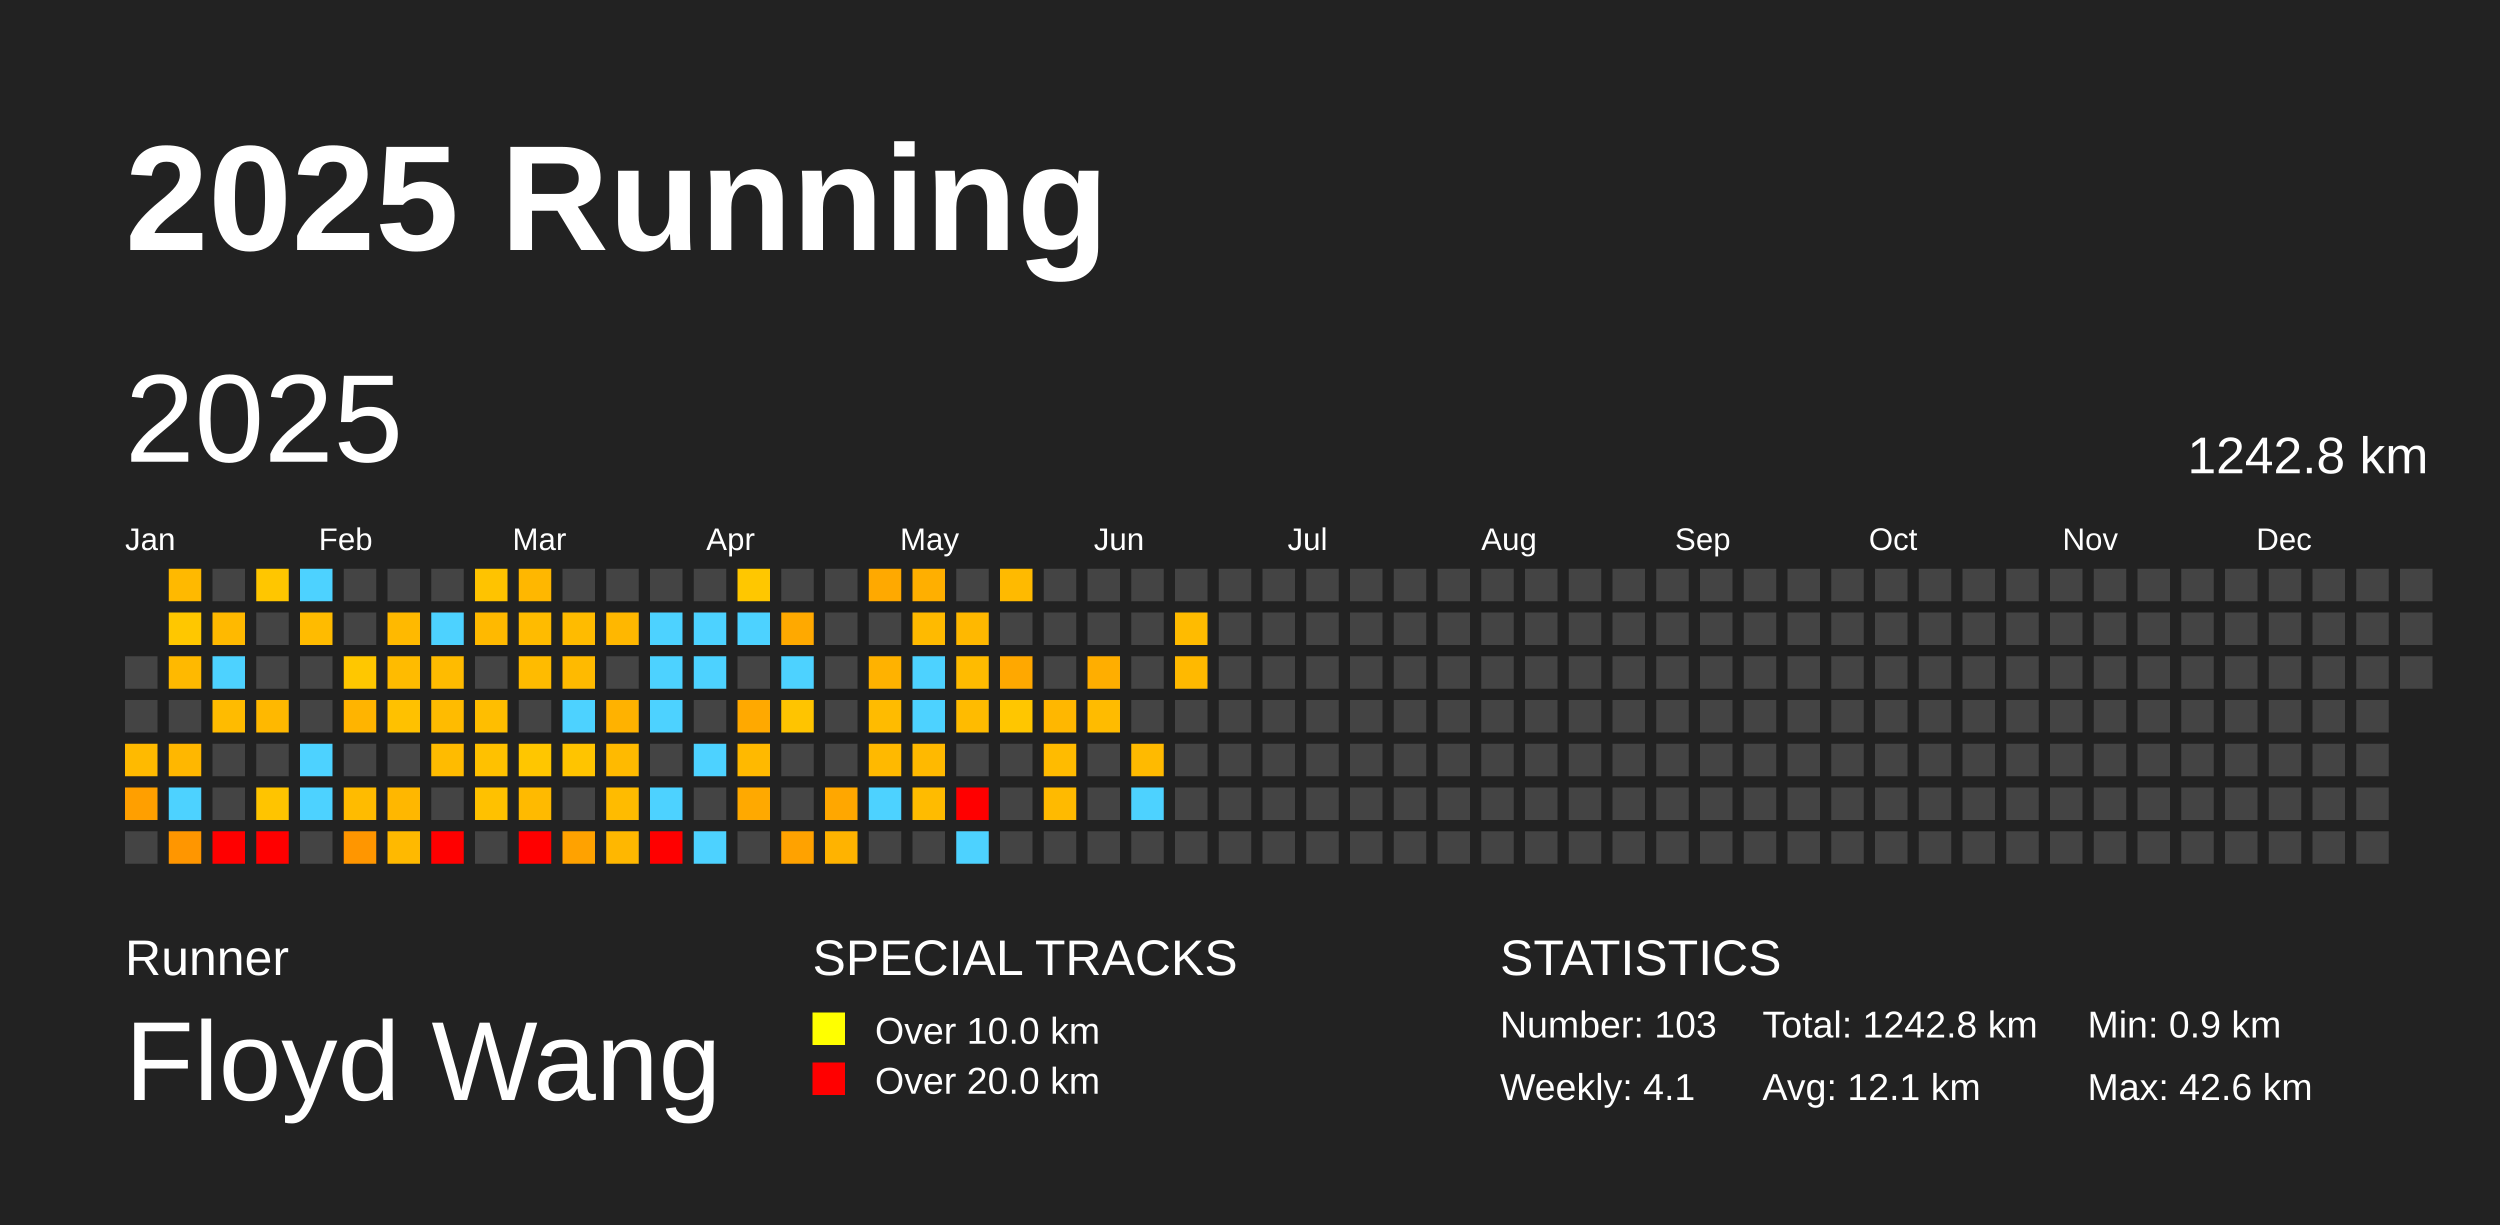
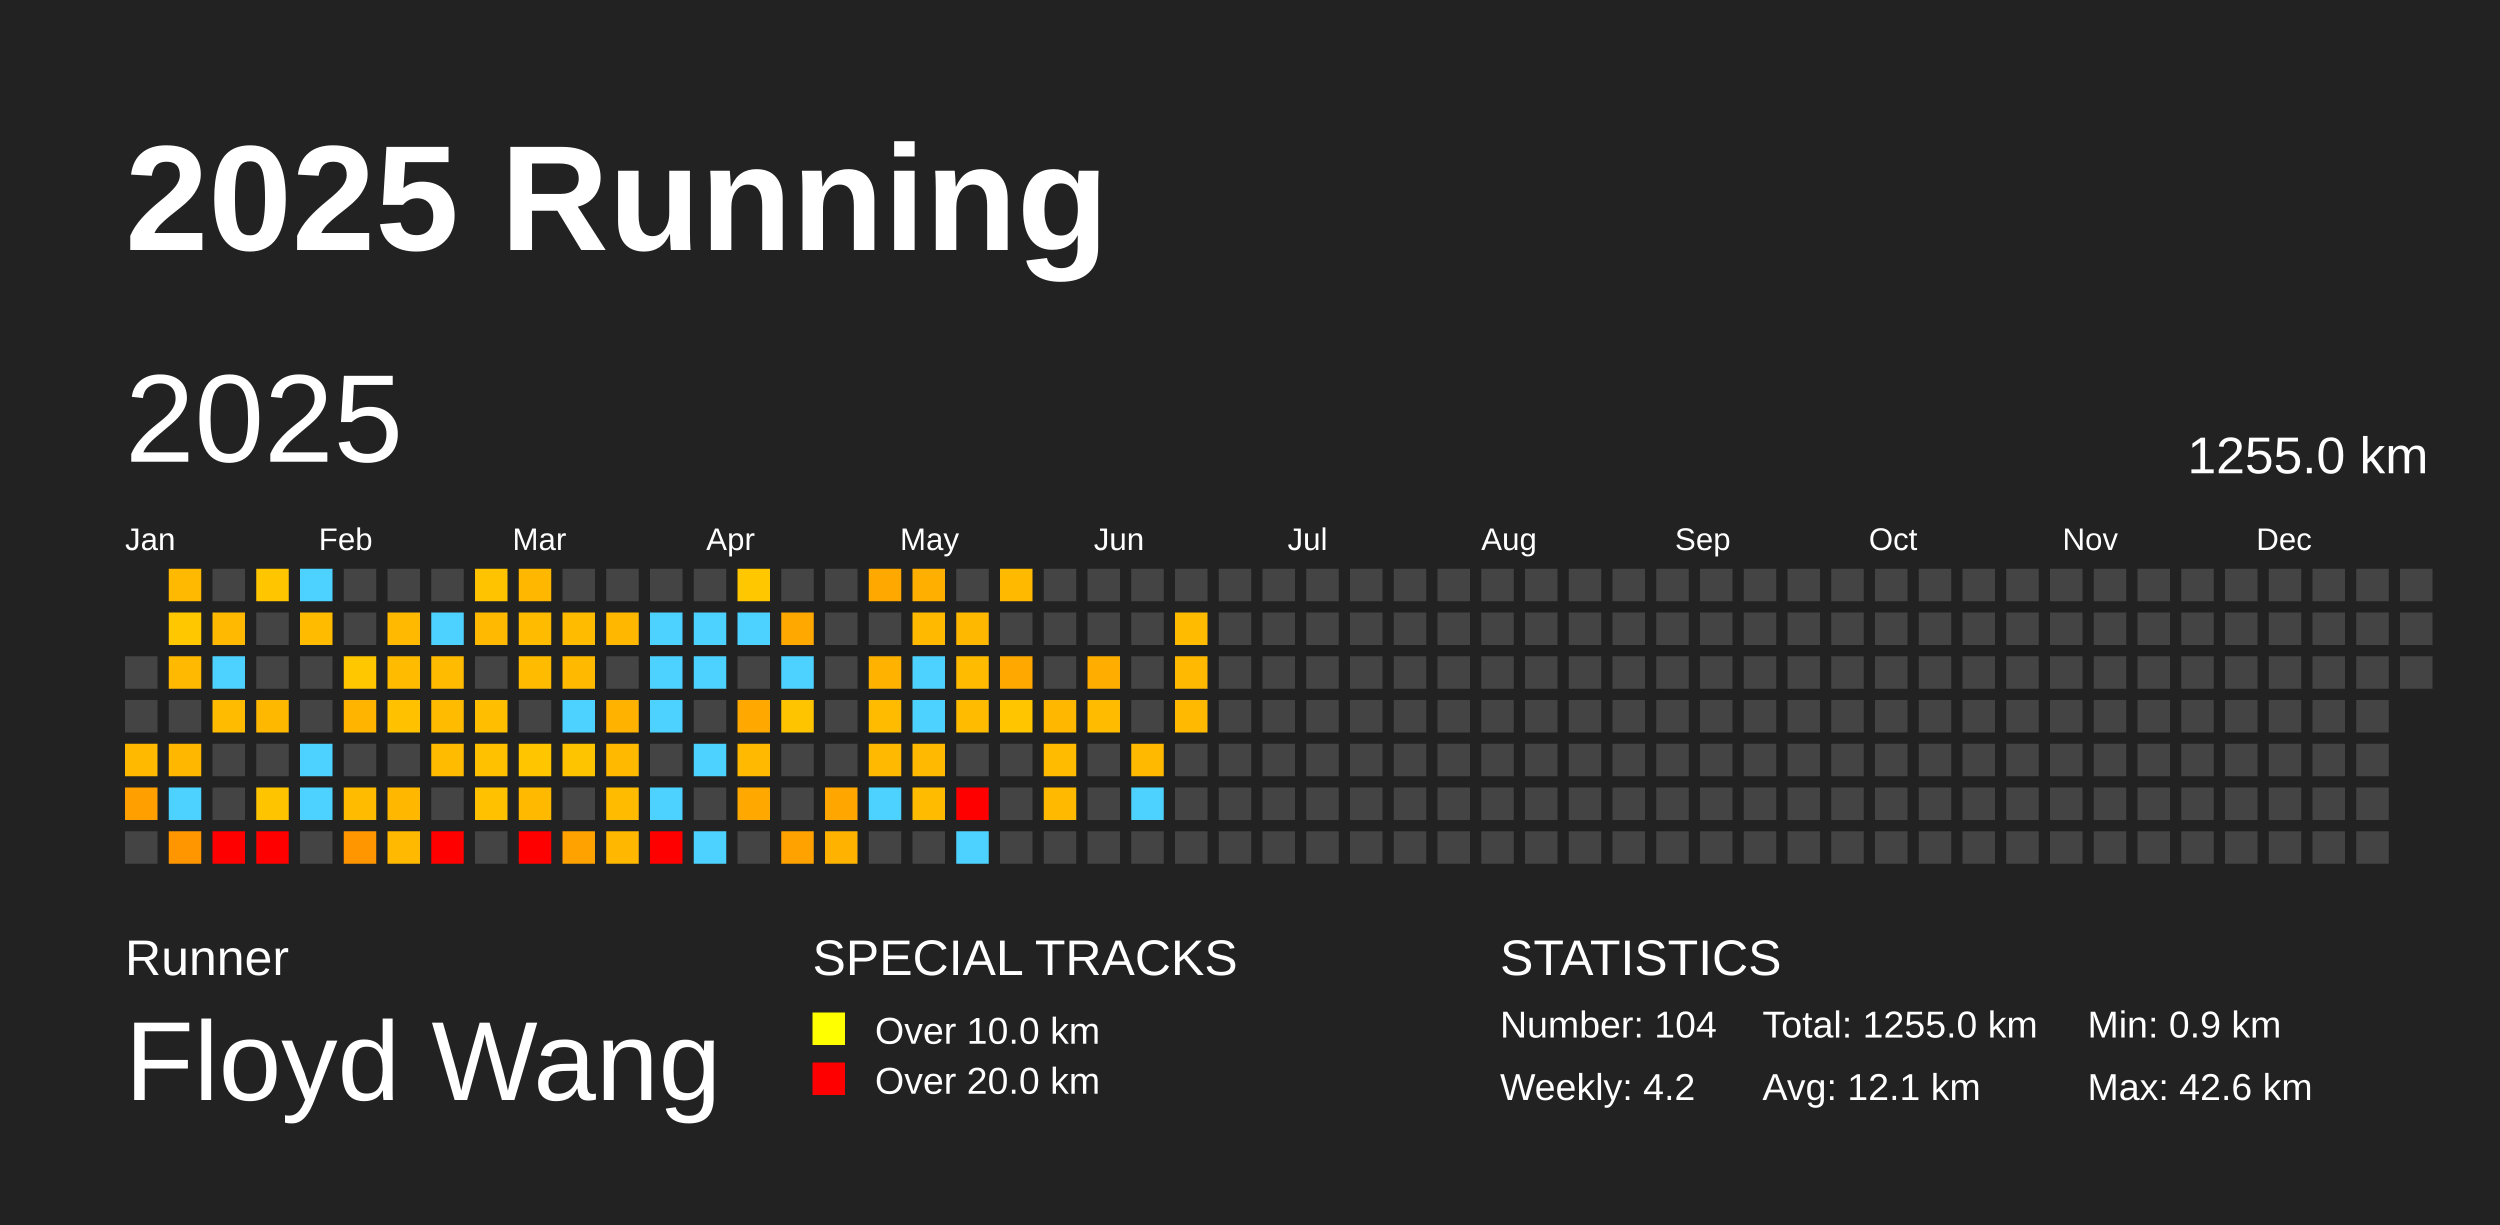
<svg xmlns="http://www.w3.org/2000/svg" baseProfile="full" height="98mm" version="1.1" viewBox="0,0,200,98" width="200mm">
  <defs />
  <rect fill="#222222" height="98" width="200" x="0" y="0" />
  <text fill="#FFFFFF" style="font-size:12px; font-family:Arial; font-weight:bold;" x="10" y="20">2025 Running</text>
  <text fill="#FFFFFF" style="font-size:4px; font-family:Arial" x="10" y="78">Runner</text>
  <text fill="#FFFFFF" style="font-size:9px; font-family:Arial" x="10" y="88">Floyd Wang</text>
  <text fill="#FFFFFF" style="font-size:4px; font-family:Arial" x="65" y="78">SPECIAL TRACKS</text>
  <rect fill="yellow" height="2.6" width="2.6" x="65" y="81" />
  <text fill="#FFFFFF" style="font-size:3px; font-family:Arial" x="70" y="83.5">Over 10.0 km</text>
  <rect fill="red" height="2.6" width="2.6" x="65" y="85" />
  <text fill="#FFFFFF" style="font-size:3px; font-family:Arial" x="70" y="87.5">Over 20.0 km</text>
  <text fill="#FFFFFF" style="font-size:4px; font-family:Arial" x="120" y="78">STATISTICS</text>
-   <text fill="#FFFFFF" style="font-size:3px; font-family:Arial" x="120" y="83">Number: 103</text>
-   <text fill="#FFFFFF" style="font-size:3px; font-family:Arial" x="120" y="88">Weekly: 4.1</text>
-   <text fill="#FFFFFF" style="font-size:3px; font-family:Arial" x="141" y="83">Total: 1242.8 km</text>
+   <text fill="#FFFFFF" style="font-size:3px; font-family:Arial" x="120" y="83">Number: 104</text>
+   <text fill="#FFFFFF" style="font-size:3px; font-family:Arial" x="120" y="88">Weekly: 4.2</text>
+   <text fill="#FFFFFF" style="font-size:3px; font-family:Arial" x="141" y="83">Total: 1255.0 km</text>
  <text fill="#FFFFFF" style="font-size:3px; font-family:Arial" x="141" y="88">Avg: 12.1 km</text>
  <text fill="#FFFFFF" style="font-size:3px; font-family:Arial" x="167" y="83">Min: 0.9 km</text>
  <text fill="#FFFFFF" style="font-size:3px; font-family:Arial" x="167" y="88">Max: 42.6 km</text>
  <text dominant-baseline="hanging" fill="#FFFFFF" style="font-size:10.0px; font-family:Arial;" x="10" y="30">2025</text>
-   <text dominant-baseline="hanging" fill="#FFFFFF" style="font-size:4.125px; font-family:Arial;" x="175" y="35">1242.8 km</text>
+   <text dominant-baseline="hanging" fill="#FFFFFF" style="font-size:4.125px; font-family:Arial;" x="175" y="35">1255.0 km</text>
  <text fill="#FFFFFF" style="font-size:2.5px; font-family:Arial" x="10.0" y="44">Jan</text>
  <text fill="#FFFFFF" style="font-size:2.5px; font-family:Arial" x="25.5" y="44">Feb</text>
  <text fill="#FFFFFF" style="font-size:2.5px; font-family:Arial" x="41.0" y="44">Mar</text>
  <text fill="#FFFFFF" style="font-size:2.5px; font-family:Arial" x="56.5" y="44">Apr</text>
  <text fill="#FFFFFF" style="font-size:2.5px; font-family:Arial" x="72.0" y="44">May</text>
  <text fill="#FFFFFF" style="font-size:2.5px; font-family:Arial" x="87.5" y="44">Jun</text>
  <text fill="#FFFFFF" style="font-size:2.5px; font-family:Arial" x="103.0" y="44">Jul</text>
  <text fill="#FFFFFF" style="font-size:2.5px; font-family:Arial" x="118.5" y="44">Aug</text>
  <text fill="#FFFFFF" style="font-size:2.5px; font-family:Arial" x="134.0" y="44">Sep</text>
  <text fill="#FFFFFF" style="font-size:2.5px; font-family:Arial" x="149.5" y="44">Oct</text>
  <text fill="#FFFFFF" style="font-size:2.5px; font-family:Arial" x="165.0" y="44">Nov</text>
  <text fill="#FFFFFF" style="font-size:2.5px; font-family:Arial" x="180.5" y="44">Dec</text>
  <rect fill="#444444" height="2.6" width="2.6" x="10.0" y="52.5" />
  <rect fill="#444444" height="2.6" width="2.6" x="10.0" y="56.0" />
  <rect fill="#ffba00" height="2.6" width="2.6" x="10.0" y="59.5" />
  <rect fill="#ff9f00" height="2.6" width="2.6" x="10.0" y="63.0" />
  <rect fill="#444444" height="2.6" width="2.6" x="10.0" y="66.5" />
  <rect fill="#ffb900" height="2.6" width="2.6" x="13.5" y="45.5" />
  <rect fill="#ffc700" height="2.6" width="2.6" x="13.5" y="49.0" />
  <rect fill="#ffb900" height="2.6" width="2.6" x="13.5" y="52.5" />
  <rect fill="#444444" height="2.6" width="2.6" x="13.5" y="56.0" />
  <rect fill="#ffb700" height="2.6" width="2.6" x="13.5" y="59.5" />
  <rect fill="#4dd2ff" height="2.6" width="2.6" x="13.5" y="63.0" />
  <rect fill="#ff9600" height="2.6" width="2.6" x="13.5" y="66.5" />
  <rect fill="#444444" height="2.6" width="2.6" x="17.0" y="45.5" />
  <rect fill="#ffb900" height="2.6" width="2.6" x="17.0" y="49.0" />
  <rect fill="#4dd2ff" height="2.6" width="2.6" x="17.0" y="52.5" />
  <rect fill="#ffbb00" height="2.6" width="2.6" x="17.0" y="56.0" />
  <rect fill="#444444" height="2.6" width="2.6" x="17.0" y="59.5" />
  <rect fill="#444444" height="2.6" width="2.6" x="17.0" y="63.0" />
  <rect fill="red" height="2.6" width="2.6" x="17.0" y="66.5" />
  <rect fill="#ffc600" height="2.6" width="2.6" x="20.5" y="45.5" />
  <rect fill="#444444" height="2.6" width="2.6" x="20.5" y="49.0" />
  <rect fill="#444444" height="2.6" width="2.6" x="20.5" y="52.5" />
  <rect fill="#ffb800" height="2.6" width="2.6" x="20.5" y="56.0" />
  <rect fill="#444444" height="2.6" width="2.6" x="20.5" y="59.5" />
  <rect fill="#ffc400" height="2.6" width="2.6" x="20.5" y="63.0" />
  <rect fill="red" height="2.6" width="2.6" x="20.5" y="66.5" />
  <rect fill="#4dd2ff" height="2.6" width="2.6" x="24.0" y="45.5" />
  <rect fill="#ffbb00" height="2.6" width="2.6" x="24.0" y="49.0" />
  <rect fill="#444444" height="2.6" width="2.6" x="24.0" y="52.5" />
  <rect fill="#444444" height="2.6" width="2.6" x="24.0" y="56.0" />
  <rect fill="#4dd2ff" height="2.6" width="2.6" x="24.0" y="59.5" />
  <rect fill="#4dd2ff" height="2.6" width="2.6" x="24.0" y="63.0" />
  <rect fill="#444444" height="2.6" width="2.6" x="24.0" y="66.5" />
  <rect fill="#444444" height="2.6" width="2.6" x="27.5" y="45.5" />
  <rect fill="#444444" height="2.6" width="2.6" x="27.5" y="49.0" />
  <rect fill="#ffc700" height="2.6" width="2.6" x="27.5" y="52.5" />
  <rect fill="#ffb400" height="2.6" width="2.6" x="27.5" y="56.0" />
  <rect fill="#444444" height="2.6" width="2.6" x="27.5" y="59.5" />
  <rect fill="#ffbb00" height="2.6" width="2.6" x="27.5" y="63.0" />
  <rect fill="#ff9600" height="2.6" width="2.6" x="27.5" y="66.5" />
  <rect fill="#444444" height="2.6" width="2.6" x="31.0" y="45.5" />
  <rect fill="#ffb900" height="2.6" width="2.6" x="31.0" y="49.0" />
  <rect fill="#ffbb00" height="2.6" width="2.6" x="31.0" y="52.5" />
  <rect fill="#ffc100" height="2.6" width="2.6" x="31.0" y="56.0" />
  <rect fill="#444444" height="2.6" width="2.6" x="31.0" y="59.5" />
  <rect fill="#ffb700" height="2.6" width="2.6" x="31.0" y="63.0" />
  <rect fill="#ffb900" height="2.6" width="2.6" x="31.0" y="66.5" />
  <rect fill="#444444" height="2.6" width="2.6" x="34.5" y="45.5" />
  <rect fill="#4dd2ff" height="2.6" width="2.6" x="34.5" y="49.0" />
  <rect fill="#ffbb00" height="2.6" width="2.6" x="34.5" y="52.5" />
  <rect fill="#ffbb00" height="2.6" width="2.6" x="34.5" y="56.0" />
  <rect fill="#ffbb00" height="2.6" width="2.6" x="34.5" y="59.5" />
  <rect fill="#444444" height="2.6" width="2.6" x="34.5" y="63.0" />
  <rect fill="red" height="2.6" width="2.6" x="34.5" y="66.5" />
  <rect fill="#ffc300" height="2.6" width="2.6" x="38.0" y="45.5" />
  <rect fill="#ffb900" height="2.6" width="2.6" x="38.0" y="49.0" />
  <rect fill="#444444" height="2.6" width="2.6" x="38.0" y="52.5" />
  <rect fill="#ffbe00" height="2.6" width="2.6" x="38.0" y="56.0" />
  <rect fill="#ffc100" height="2.6" width="2.6" x="38.0" y="59.5" />
  <rect fill="#ffc100" height="2.6" width="2.6" x="38.0" y="63.0" />
  <rect fill="#444444" height="2.6" width="2.6" x="38.0" y="66.5" />
  <rect fill="#ffb700" height="2.6" width="2.6" x="41.5" y="45.5" />
  <rect fill="#ffbb00" height="2.6" width="2.6" x="41.5" y="49.0" />
  <rect fill="#ffbb00" height="2.6" width="2.6" x="41.5" y="52.5" />
  <rect fill="#444444" height="2.6" width="2.6" x="41.5" y="56.0" />
  <rect fill="#ffc600" height="2.6" width="2.6" x="41.5" y="59.5" />
  <rect fill="#ffba00" height="2.6" width="2.6" x="41.5" y="63.0" />
  <rect fill="red" height="2.6" width="2.6" x="41.5" y="66.5" />
  <rect fill="#444444" height="2.6" width="2.6" x="45.0" y="45.5" />
  <rect fill="#ffbb00" height="2.6" width="2.6" x="45.0" y="49.0" />
  <rect fill="#ffba00" height="2.6" width="2.6" x="45.0" y="52.5" />
  <rect fill="#4dd2ff" height="2.6" width="2.6" x="45.0" y="56.0" />
  <rect fill="#ffc400" height="2.6" width="2.6" x="45.0" y="59.5" />
  <rect fill="#444444" height="2.6" width="2.6" x="45.0" y="63.0" />
  <rect fill="#ffa200" height="2.6" width="2.6" x="45.0" y="66.5" />
  <rect fill="#444444" height="2.6" width="2.6" x="48.5" y="45.5" />
  <rect fill="#ffb700" height="2.6" width="2.6" x="48.5" y="49.0" />
  <rect fill="#444444" height="2.6" width="2.6" x="48.5" y="52.5" />
  <rect fill="#ffb200" height="2.6" width="2.6" x="48.5" y="56.0" />
  <rect fill="#ffba00" height="2.6" width="2.6" x="48.5" y="59.5" />
  <rect fill="#ffbb00" height="2.6" width="2.6" x="48.5" y="63.0" />
  <rect fill="#ffb700" height="2.6" width="2.6" x="48.5" y="66.5" />
  <rect fill="#444444" height="2.6" width="2.6" x="52.0" y="45.5" />
  <rect fill="#4dd2ff" height="2.6" width="2.6" x="52.0" y="49.0" />
  <rect fill="#4dd2ff" height="2.6" width="2.6" x="52.0" y="52.5" />
  <rect fill="#4dd2ff" height="2.6" width="2.6" x="52.0" y="56.0" />
  <rect fill="#444444" height="2.6" width="2.6" x="52.0" y="59.5" />
  <rect fill="#4dd2ff" height="2.6" width="2.6" x="52.0" y="63.0" />
  <rect fill="red" height="2.6" width="2.6" x="52.0" y="66.5" />
  <rect fill="#444444" height="2.6" width="2.6" x="55.5" y="45.5" />
  <rect fill="#4dd2ff" height="2.6" width="2.6" x="55.5" y="49.0" />
  <rect fill="#4dd2ff" height="2.6" width="2.6" x="55.5" y="52.5" />
  <rect fill="#444444" height="2.6" width="2.6" x="55.5" y="56.0" />
  <rect fill="#4dd2ff" height="2.6" width="2.6" x="55.5" y="59.5" />
  <rect fill="#444444" height="2.6" width="2.6" x="55.5" y="63.0" />
  <rect fill="#4dd2ff" height="2.6" width="2.6" x="55.5" y="66.5" />
  <rect fill="#ffc700" height="2.6" width="2.6" x="59.0" y="45.5" />
  <rect fill="#4dd2ff" height="2.6" width="2.6" x="59.0" y="49.0" />
  <rect fill="#444444" height="2.6" width="2.6" x="59.0" y="52.5" />
  <rect fill="#ffa900" height="2.6" width="2.6" x="59.0" y="56.0" />
  <rect fill="#ffb900" height="2.6" width="2.6" x="59.0" y="59.5" />
  <rect fill="#ffa900" height="2.6" width="2.6" x="59.0" y="63.0" />
  <rect fill="#444444" height="2.6" width="2.6" x="59.0" y="66.5" />
  <rect fill="#444444" height="2.6" width="2.6" x="62.5" y="45.5" />
  <rect fill="#ffa900" height="2.6" width="2.6" x="62.5" y="49.0" />
  <rect fill="#4dd2ff" height="2.6" width="2.6" x="62.5" y="52.5" />
  <rect fill="#ffc400" height="2.6" width="2.6" x="62.5" y="56.0" />
  <rect fill="#444444" height="2.6" width="2.6" x="62.5" y="59.5" />
  <rect fill="#444444" height="2.6" width="2.6" x="62.5" y="63.0" />
  <rect fill="#ffa200" height="2.6" width="2.6" x="62.5" y="66.5" />
  <rect fill="#444444" height="2.6" width="2.6" x="66.0" y="45.5" />
  <rect fill="#444444" height="2.6" width="2.6" x="66.0" y="49.0" />
  <rect fill="#444444" height="2.6" width="2.6" x="66.0" y="52.5" />
  <rect fill="#444444" height="2.6" width="2.6" x="66.0" y="56.0" />
  <rect fill="#444444" height="2.6" width="2.6" x="66.0" y="59.5" />
  <rect fill="#ffa700" height="2.6" width="2.6" x="66.0" y="63.0" />
  <rect fill="#ffb300" height="2.6" width="2.6" x="66.0" y="66.5" />
  <rect fill="#ffa900" height="2.6" width="2.6" x="69.5" y="45.5" />
  <rect fill="#444444" height="2.6" width="2.6" x="69.5" y="49.0" />
  <rect fill="#ffb200" height="2.6" width="2.6" x="69.5" y="52.5" />
  <rect fill="#ffbb00" height="2.6" width="2.6" x="69.5" y="56.0" />
  <rect fill="#ffb900" height="2.6" width="2.6" x="69.5" y="59.5" />
  <rect fill="#4dd2ff" height="2.6" width="2.6" x="69.5" y="63.0" />
  <rect fill="#444444" height="2.6" width="2.6" x="69.5" y="66.5" />
  <rect fill="#ffaf00" height="2.6" width="2.6" x="73.0" y="45.5" />
  <rect fill="#ffba00" height="2.6" width="2.6" x="73.0" y="49.0" />
  <rect fill="#4dd2ff" height="2.6" width="2.6" x="73.0" y="52.5" />
  <rect fill="#4dd2ff" height="2.6" width="2.6" x="73.0" y="56.0" />
  <rect fill="#ffb900" height="2.6" width="2.6" x="73.0" y="59.5" />
  <rect fill="#ffbb00" height="2.6" width="2.6" x="73.0" y="63.0" />
  <rect fill="#444444" height="2.6" width="2.6" x="73.0" y="66.5" />
  <rect fill="#444444" height="2.6" width="2.6" x="76.5" y="45.5" />
  <rect fill="#ffb800" height="2.6" width="2.6" x="76.5" y="49.0" />
  <rect fill="#ffbb00" height="2.6" width="2.6" x="76.5" y="52.5" />
  <rect fill="#ffbb00" height="2.6" width="2.6" x="76.5" y="56.0" />
  <rect fill="#444444" height="2.6" width="2.6" x="76.5" y="59.5" />
  <rect fill="red" height="2.6" width="2.6" x="76.5" y="63.0" />
  <rect fill="#4dd2ff" height="2.6" width="2.6" x="76.5" y="66.5" />
  <rect fill="#ffba00" height="2.6" width="2.6" x="80.0" y="45.5" />
  <rect fill="#444444" height="2.6" width="2.6" x="80.0" y="49.0" />
  <rect fill="#ffa800" height="2.6" width="2.6" x="80.0" y="52.5" />
  <rect fill="#ffc600" height="2.6" width="2.6" x="80.0" y="56.0" />
  <rect fill="#444444" height="2.6" width="2.6" x="80.0" y="59.5" />
  <rect fill="#444444" height="2.6" width="2.6" x="80.0" y="63.0" />
  <rect fill="#444444" height="2.6" width="2.6" x="80.0" y="66.5" />
  <rect fill="#444444" height="2.6" width="2.6" x="83.5" y="45.5" />
  <rect fill="#444444" height="2.6" width="2.6" x="83.5" y="49.0" />
  <rect fill="#444444" height="2.6" width="2.6" x="83.5" y="52.5" />
  <rect fill="#ffb700" height="2.6" width="2.6" x="83.5" y="56.0" />
  <rect fill="#ffbb00" height="2.6" width="2.6" x="83.5" y="59.5" />
  <rect fill="#ffba00" height="2.6" width="2.6" x="83.5" y="63.0" />
  <rect fill="#444444" height="2.6" width="2.6" x="83.5" y="66.5" />
  <rect fill="#444444" height="2.6" width="2.6" x="87.0" y="45.5" />
  <rect fill="#444444" height="2.6" width="2.6" x="87.0" y="49.0" />
  <rect fill="#ffae00" height="2.6" width="2.6" x="87.0" y="52.5" />
  <rect fill="#ffbb00" height="2.6" width="2.6" x="87.0" y="56.0" />
  <rect fill="#444444" height="2.6" width="2.6" x="87.0" y="59.5" />
  <rect fill="#444444" height="2.6" width="2.6" x="87.0" y="63.0" />
  <rect fill="#444444" height="2.6" width="2.6" x="87.0" y="66.5" />
  <rect fill="#444444" height="2.6" width="2.6" x="90.5" y="45.5" />
  <rect fill="#444444" height="2.6" width="2.6" x="90.5" y="49.0" />
  <rect fill="#444444" height="2.6" width="2.6" x="90.5" y="52.5" />
  <rect fill="#444444" height="2.6" width="2.6" x="90.5" y="56.0" />
  <rect fill="#ffba00" height="2.6" width="2.6" x="90.5" y="59.5" />
  <rect fill="#4dd2ff" height="2.6" width="2.6" x="90.5" y="63.0" />
  <rect fill="#444444" height="2.6" width="2.6" x="90.5" y="66.5" />
  <rect fill="#444444" height="2.6" width="2.6" x="94.0" y="45.5" />
  <rect fill="#ffbb00" height="2.6" width="2.6" x="94.0" y="49.0" />
  <rect fill="#ffb900" height="2.6" width="2.6" x="94.0" y="52.5" />
-   <rect fill="#444444" height="2.6" width="2.6" x="94.0" y="56.0" />
+   <rect fill="#ffb900" height="2.6" width="2.6" x="94.0" y="56.0" />
  <rect fill="#444444" height="2.6" width="2.6" x="94.0" y="59.5" />
  <rect fill="#444444" height="2.6" width="2.6" x="94.0" y="63.0" />
  <rect fill="#444444" height="2.6" width="2.6" x="94.0" y="66.5" />
  <rect fill="#444444" height="2.6" width="2.6" x="97.5" y="45.5" />
  <rect fill="#444444" height="2.6" width="2.6" x="97.5" y="49.0" />
  <rect fill="#444444" height="2.6" width="2.6" x="97.5" y="52.5" />
  <rect fill="#444444" height="2.6" width="2.6" x="97.5" y="56.0" />
  <rect fill="#444444" height="2.6" width="2.6" x="97.5" y="59.5" />
  <rect fill="#444444" height="2.6" width="2.6" x="97.5" y="63.0" />
  <rect fill="#444444" height="2.6" width="2.6" x="97.5" y="66.5" />
  <rect fill="#444444" height="2.6" width="2.6" x="101.0" y="45.5" />
  <rect fill="#444444" height="2.6" width="2.6" x="101.0" y="49.0" />
  <rect fill="#444444" height="2.6" width="2.6" x="101.0" y="52.5" />
  <rect fill="#444444" height="2.6" width="2.6" x="101.0" y="56.0" />
  <rect fill="#444444" height="2.6" width="2.6" x="101.0" y="59.5" />
  <rect fill="#444444" height="2.6" width="2.6" x="101.0" y="63.0" />
  <rect fill="#444444" height="2.6" width="2.6" x="101.0" y="66.5" />
  <rect fill="#444444" height="2.6" width="2.6" x="104.5" y="45.5" />
  <rect fill="#444444" height="2.6" width="2.6" x="104.5" y="49.0" />
  <rect fill="#444444" height="2.6" width="2.6" x="104.5" y="52.5" />
  <rect fill="#444444" height="2.6" width="2.6" x="104.5" y="56.0" />
  <rect fill="#444444" height="2.6" width="2.6" x="104.5" y="59.5" />
  <rect fill="#444444" height="2.6" width="2.6" x="104.5" y="63.0" />
  <rect fill="#444444" height="2.6" width="2.6" x="104.5" y="66.5" />
  <rect fill="#444444" height="2.6" width="2.6" x="108.0" y="45.5" />
  <rect fill="#444444" height="2.6" width="2.6" x="108.0" y="49.0" />
  <rect fill="#444444" height="2.6" width="2.6" x="108.0" y="52.5" />
  <rect fill="#444444" height="2.6" width="2.6" x="108.0" y="56.0" />
  <rect fill="#444444" height="2.6" width="2.6" x="108.0" y="59.5" />
  <rect fill="#444444" height="2.6" width="2.6" x="108.0" y="63.0" />
  <rect fill="#444444" height="2.6" width="2.6" x="108.0" y="66.5" />
  <rect fill="#444444" height="2.6" width="2.6" x="111.5" y="45.5" />
  <rect fill="#444444" height="2.6" width="2.6" x="111.5" y="49.0" />
  <rect fill="#444444" height="2.6" width="2.6" x="111.5" y="52.5" />
  <rect fill="#444444" height="2.6" width="2.6" x="111.5" y="56.0" />
  <rect fill="#444444" height="2.6" width="2.6" x="111.5" y="59.5" />
  <rect fill="#444444" height="2.6" width="2.6" x="111.5" y="63.0" />
  <rect fill="#444444" height="2.6" width="2.6" x="111.5" y="66.5" />
  <rect fill="#444444" height="2.6" width="2.6" x="115.0" y="45.5" />
  <rect fill="#444444" height="2.6" width="2.6" x="115.0" y="49.0" />
  <rect fill="#444444" height="2.6" width="2.6" x="115.0" y="52.5" />
  <rect fill="#444444" height="2.6" width="2.6" x="115.0" y="56.0" />
  <rect fill="#444444" height="2.6" width="2.6" x="115.0" y="59.5" />
  <rect fill="#444444" height="2.6" width="2.6" x="115.0" y="63.0" />
  <rect fill="#444444" height="2.6" width="2.6" x="115.0" y="66.5" />
  <rect fill="#444444" height="2.6" width="2.6" x="118.5" y="45.5" />
  <rect fill="#444444" height="2.6" width="2.6" x="118.5" y="49.0" />
  <rect fill="#444444" height="2.6" width="2.6" x="118.5" y="52.5" />
  <rect fill="#444444" height="2.6" width="2.6" x="118.5" y="56.0" />
  <rect fill="#444444" height="2.6" width="2.6" x="118.5" y="59.5" />
  <rect fill="#444444" height="2.6" width="2.6" x="118.5" y="63.0" />
  <rect fill="#444444" height="2.6" width="2.6" x="118.5" y="66.5" />
  <rect fill="#444444" height="2.6" width="2.6" x="122.0" y="45.5" />
  <rect fill="#444444" height="2.6" width="2.6" x="122.0" y="49.0" />
  <rect fill="#444444" height="2.6" width="2.6" x="122.0" y="52.5" />
  <rect fill="#444444" height="2.6" width="2.6" x="122.0" y="56.0" />
  <rect fill="#444444" height="2.6" width="2.6" x="122.0" y="59.5" />
  <rect fill="#444444" height="2.6" width="2.6" x="122.0" y="63.0" />
  <rect fill="#444444" height="2.6" width="2.6" x="122.0" y="66.5" />
  <rect fill="#444444" height="2.6" width="2.6" x="125.5" y="45.5" />
  <rect fill="#444444" height="2.6" width="2.6" x="125.5" y="49.0" />
  <rect fill="#444444" height="2.6" width="2.6" x="125.5" y="52.5" />
  <rect fill="#444444" height="2.6" width="2.6" x="125.5" y="56.0" />
  <rect fill="#444444" height="2.6" width="2.6" x="125.5" y="59.5" />
  <rect fill="#444444" height="2.6" width="2.6" x="125.5" y="63.0" />
  <rect fill="#444444" height="2.6" width="2.6" x="125.5" y="66.5" />
  <rect fill="#444444" height="2.6" width="2.6" x="129.0" y="45.5" />
  <rect fill="#444444" height="2.6" width="2.6" x="129.0" y="49.0" />
  <rect fill="#444444" height="2.6" width="2.6" x="129.0" y="52.5" />
  <rect fill="#444444" height="2.6" width="2.6" x="129.0" y="56.0" />
  <rect fill="#444444" height="2.6" width="2.6" x="129.0" y="59.5" />
  <rect fill="#444444" height="2.6" width="2.6" x="129.0" y="63.0" />
  <rect fill="#444444" height="2.6" width="2.6" x="129.0" y="66.5" />
  <rect fill="#444444" height="2.6" width="2.6" x="132.5" y="45.5" />
  <rect fill="#444444" height="2.6" width="2.6" x="132.5" y="49.0" />
  <rect fill="#444444" height="2.6" width="2.6" x="132.5" y="52.5" />
  <rect fill="#444444" height="2.6" width="2.6" x="132.5" y="56.0" />
  <rect fill="#444444" height="2.6" width="2.6" x="132.5" y="59.5" />
  <rect fill="#444444" height="2.6" width="2.6" x="132.5" y="63.0" />
  <rect fill="#444444" height="2.6" width="2.6" x="132.5" y="66.5" />
  <rect fill="#444444" height="2.6" width="2.6" x="136.0" y="45.5" />
  <rect fill="#444444" height="2.6" width="2.6" x="136.0" y="49.0" />
  <rect fill="#444444" height="2.6" width="2.6" x="136.0" y="52.5" />
  <rect fill="#444444" height="2.6" width="2.6" x="136.0" y="56.0" />
  <rect fill="#444444" height="2.6" width="2.6" x="136.0" y="59.5" />
  <rect fill="#444444" height="2.6" width="2.6" x="136.0" y="63.0" />
  <rect fill="#444444" height="2.6" width="2.6" x="136.0" y="66.5" />
  <rect fill="#444444" height="2.6" width="2.6" x="139.5" y="45.5" />
  <rect fill="#444444" height="2.6" width="2.6" x="139.5" y="49.0" />
  <rect fill="#444444" height="2.6" width="2.6" x="139.5" y="52.5" />
  <rect fill="#444444" height="2.6" width="2.6" x="139.5" y="56.0" />
  <rect fill="#444444" height="2.6" width="2.6" x="139.5" y="59.5" />
  <rect fill="#444444" height="2.6" width="2.6" x="139.5" y="63.0" />
  <rect fill="#444444" height="2.6" width="2.6" x="139.5" y="66.5" />
  <rect fill="#444444" height="2.6" width="2.6" x="143.0" y="45.5" />
  <rect fill="#444444" height="2.6" width="2.6" x="143.0" y="49.0" />
  <rect fill="#444444" height="2.6" width="2.6" x="143.0" y="52.5" />
  <rect fill="#444444" height="2.6" width="2.6" x="143.0" y="56.0" />
  <rect fill="#444444" height="2.6" width="2.6" x="143.0" y="59.5" />
  <rect fill="#444444" height="2.6" width="2.6" x="143.0" y="63.0" />
  <rect fill="#444444" height="2.6" width="2.6" x="143.0" y="66.5" />
  <rect fill="#444444" height="2.6" width="2.6" x="146.5" y="45.5" />
  <rect fill="#444444" height="2.6" width="2.6" x="146.5" y="49.0" />
  <rect fill="#444444" height="2.6" width="2.6" x="146.5" y="52.5" />
  <rect fill="#444444" height="2.6" width="2.6" x="146.5" y="56.0" />
  <rect fill="#444444" height="2.6" width="2.6" x="146.5" y="59.5" />
  <rect fill="#444444" height="2.6" width="2.6" x="146.5" y="63.0" />
  <rect fill="#444444" height="2.6" width="2.6" x="146.5" y="66.5" />
  <rect fill="#444444" height="2.6" width="2.6" x="150.0" y="45.5" />
  <rect fill="#444444" height="2.6" width="2.6" x="150.0" y="49.0" />
  <rect fill="#444444" height="2.6" width="2.6" x="150.0" y="52.5" />
  <rect fill="#444444" height="2.6" width="2.6" x="150.0" y="56.0" />
  <rect fill="#444444" height="2.6" width="2.6" x="150.0" y="59.5" />
  <rect fill="#444444" height="2.6" width="2.6" x="150.0" y="63.0" />
  <rect fill="#444444" height="2.6" width="2.6" x="150.0" y="66.5" />
  <rect fill="#444444" height="2.6" width="2.6" x="153.5" y="45.5" />
  <rect fill="#444444" height="2.6" width="2.6" x="153.5" y="49.0" />
  <rect fill="#444444" height="2.6" width="2.6" x="153.5" y="52.5" />
  <rect fill="#444444" height="2.6" width="2.6" x="153.5" y="56.0" />
  <rect fill="#444444" height="2.6" width="2.6" x="153.5" y="59.5" />
  <rect fill="#444444" height="2.6" width="2.6" x="153.5" y="63.0" />
  <rect fill="#444444" height="2.6" width="2.6" x="153.5" y="66.5" />
  <rect fill="#444444" height="2.6" width="2.6" x="157.0" y="45.5" />
  <rect fill="#444444" height="2.6" width="2.6" x="157.0" y="49.0" />
  <rect fill="#444444" height="2.6" width="2.6" x="157.0" y="52.5" />
  <rect fill="#444444" height="2.6" width="2.6" x="157.0" y="56.0" />
  <rect fill="#444444" height="2.6" width="2.6" x="157.0" y="59.5" />
  <rect fill="#444444" height="2.6" width="2.6" x="157.0" y="63.0" />
  <rect fill="#444444" height="2.6" width="2.6" x="157.0" y="66.5" />
  <rect fill="#444444" height="2.6" width="2.6" x="160.5" y="45.5" />
  <rect fill="#444444" height="2.6" width="2.6" x="160.5" y="49.0" />
  <rect fill="#444444" height="2.6" width="2.6" x="160.5" y="52.5" />
  <rect fill="#444444" height="2.6" width="2.6" x="160.5" y="56.0" />
  <rect fill="#444444" height="2.6" width="2.6" x="160.5" y="59.5" />
  <rect fill="#444444" height="2.6" width="2.6" x="160.5" y="63.0" />
  <rect fill="#444444" height="2.6" width="2.6" x="160.5" y="66.5" />
  <rect fill="#444444" height="2.6" width="2.6" x="164.0" y="45.5" />
  <rect fill="#444444" height="2.6" width="2.6" x="164.0" y="49.0" />
  <rect fill="#444444" height="2.6" width="2.6" x="164.0" y="52.5" />
  <rect fill="#444444" height="2.6" width="2.6" x="164.0" y="56.0" />
  <rect fill="#444444" height="2.6" width="2.6" x="164.0" y="59.5" />
  <rect fill="#444444" height="2.6" width="2.6" x="164.0" y="63.0" />
  <rect fill="#444444" height="2.6" width="2.6" x="164.0" y="66.5" />
  <rect fill="#444444" height="2.6" width="2.6" x="167.5" y="45.5" />
  <rect fill="#444444" height="2.6" width="2.6" x="167.5" y="49.0" />
  <rect fill="#444444" height="2.6" width="2.6" x="167.5" y="52.5" />
  <rect fill="#444444" height="2.6" width="2.6" x="167.5" y="56.0" />
  <rect fill="#444444" height="2.6" width="2.6" x="167.5" y="59.5" />
  <rect fill="#444444" height="2.6" width="2.6" x="167.5" y="63.0" />
  <rect fill="#444444" height="2.6" width="2.6" x="167.5" y="66.5" />
  <rect fill="#444444" height="2.6" width="2.6" x="171.0" y="45.5" />
  <rect fill="#444444" height="2.6" width="2.6" x="171.0" y="49.0" />
  <rect fill="#444444" height="2.6" width="2.6" x="171.0" y="52.5" />
  <rect fill="#444444" height="2.6" width="2.6" x="171.0" y="56.0" />
  <rect fill="#444444" height="2.6" width="2.6" x="171.0" y="59.5" />
  <rect fill="#444444" height="2.6" width="2.6" x="171.0" y="63.0" />
  <rect fill="#444444" height="2.6" width="2.6" x="171.0" y="66.5" />
  <rect fill="#444444" height="2.6" width="2.6" x="174.5" y="45.5" />
  <rect fill="#444444" height="2.6" width="2.6" x="174.5" y="49.0" />
  <rect fill="#444444" height="2.6" width="2.6" x="174.5" y="52.5" />
  <rect fill="#444444" height="2.6" width="2.6" x="174.5" y="56.0" />
  <rect fill="#444444" height="2.6" width="2.6" x="174.5" y="59.5" />
  <rect fill="#444444" height="2.6" width="2.6" x="174.5" y="63.0" />
  <rect fill="#444444" height="2.6" width="2.6" x="174.5" y="66.5" />
  <rect fill="#444444" height="2.6" width="2.6" x="178.0" y="45.5" />
  <rect fill="#444444" height="2.6" width="2.6" x="178.0" y="49.0" />
  <rect fill="#444444" height="2.6" width="2.6" x="178.0" y="52.5" />
  <rect fill="#444444" height="2.6" width="2.6" x="178.0" y="56.0" />
  <rect fill="#444444" height="2.6" width="2.6" x="178.0" y="59.5" />
  <rect fill="#444444" height="2.6" width="2.6" x="178.0" y="63.0" />
  <rect fill="#444444" height="2.6" width="2.6" x="178.0" y="66.5" />
  <rect fill="#444444" height="2.6" width="2.6" x="181.5" y="45.5" />
  <rect fill="#444444" height="2.6" width="2.6" x="181.5" y="49.0" />
  <rect fill="#444444" height="2.6" width="2.6" x="181.5" y="52.5" />
  <rect fill="#444444" height="2.6" width="2.6" x="181.5" y="56.0" />
  <rect fill="#444444" height="2.6" width="2.6" x="181.5" y="59.5" />
  <rect fill="#444444" height="2.6" width="2.6" x="181.5" y="63.0" />
  <rect fill="#444444" height="2.6" width="2.6" x="181.5" y="66.5" />
  <rect fill="#444444" height="2.6" width="2.6" x="185.0" y="45.5" />
  <rect fill="#444444" height="2.6" width="2.6" x="185.0" y="49.0" />
  <rect fill="#444444" height="2.6" width="2.6" x="185.0" y="52.5" />
  <rect fill="#444444" height="2.6" width="2.6" x="185.0" y="56.0" />
  <rect fill="#444444" height="2.6" width="2.6" x="185.0" y="59.5" />
  <rect fill="#444444" height="2.6" width="2.6" x="185.0" y="63.0" />
  <rect fill="#444444" height="2.6" width="2.6" x="185.0" y="66.5" />
  <rect fill="#444444" height="2.6" width="2.6" x="188.5" y="45.5" />
  <rect fill="#444444" height="2.6" width="2.6" x="188.5" y="49.0" />
  <rect fill="#444444" height="2.6" width="2.6" x="188.5" y="52.5" />
  <rect fill="#444444" height="2.6" width="2.6" x="188.5" y="56.0" />
  <rect fill="#444444" height="2.6" width="2.6" x="188.5" y="59.5" />
  <rect fill="#444444" height="2.6" width="2.6" x="188.5" y="63.0" />
  <rect fill="#444444" height="2.6" width="2.6" x="188.5" y="66.5" />
  <rect fill="#444444" height="2.6" width="2.6" x="192.0" y="45.5" />
  <rect fill="#444444" height="2.6" width="2.6" x="192.0" y="49.0" />
  <rect fill="#444444" height="2.6" width="2.6" x="192.0" y="52.5" />
</svg>
